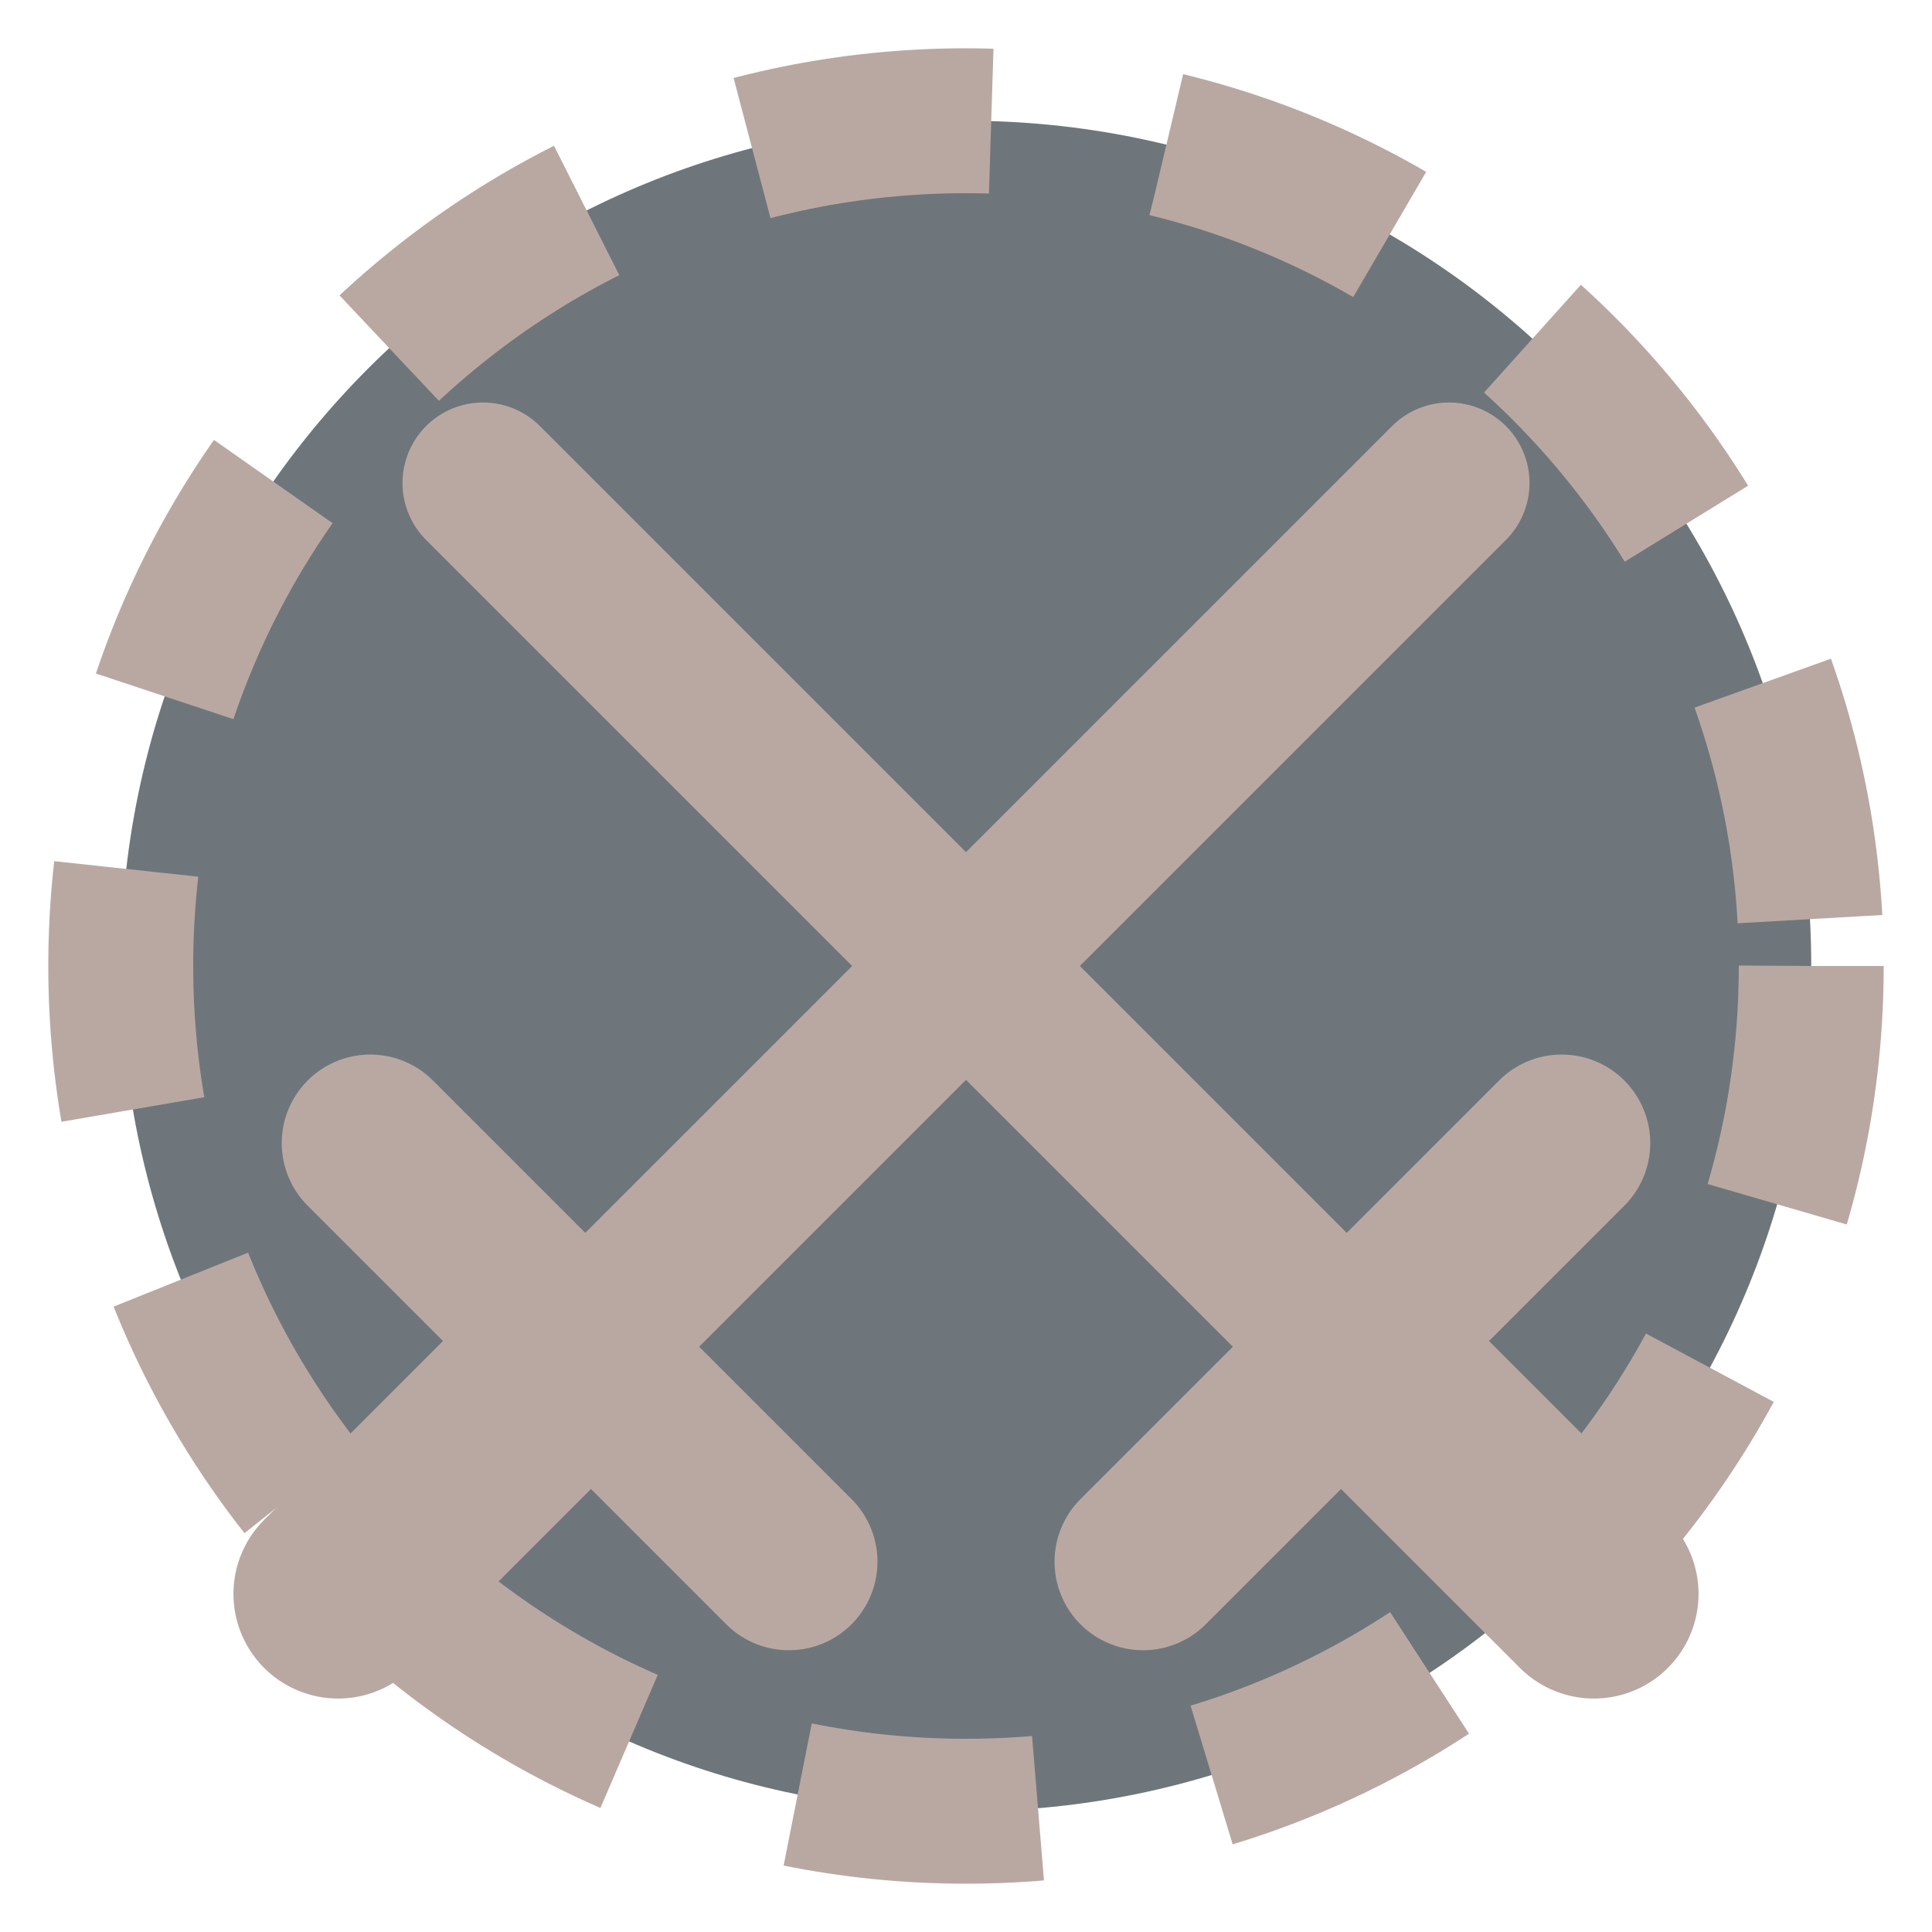
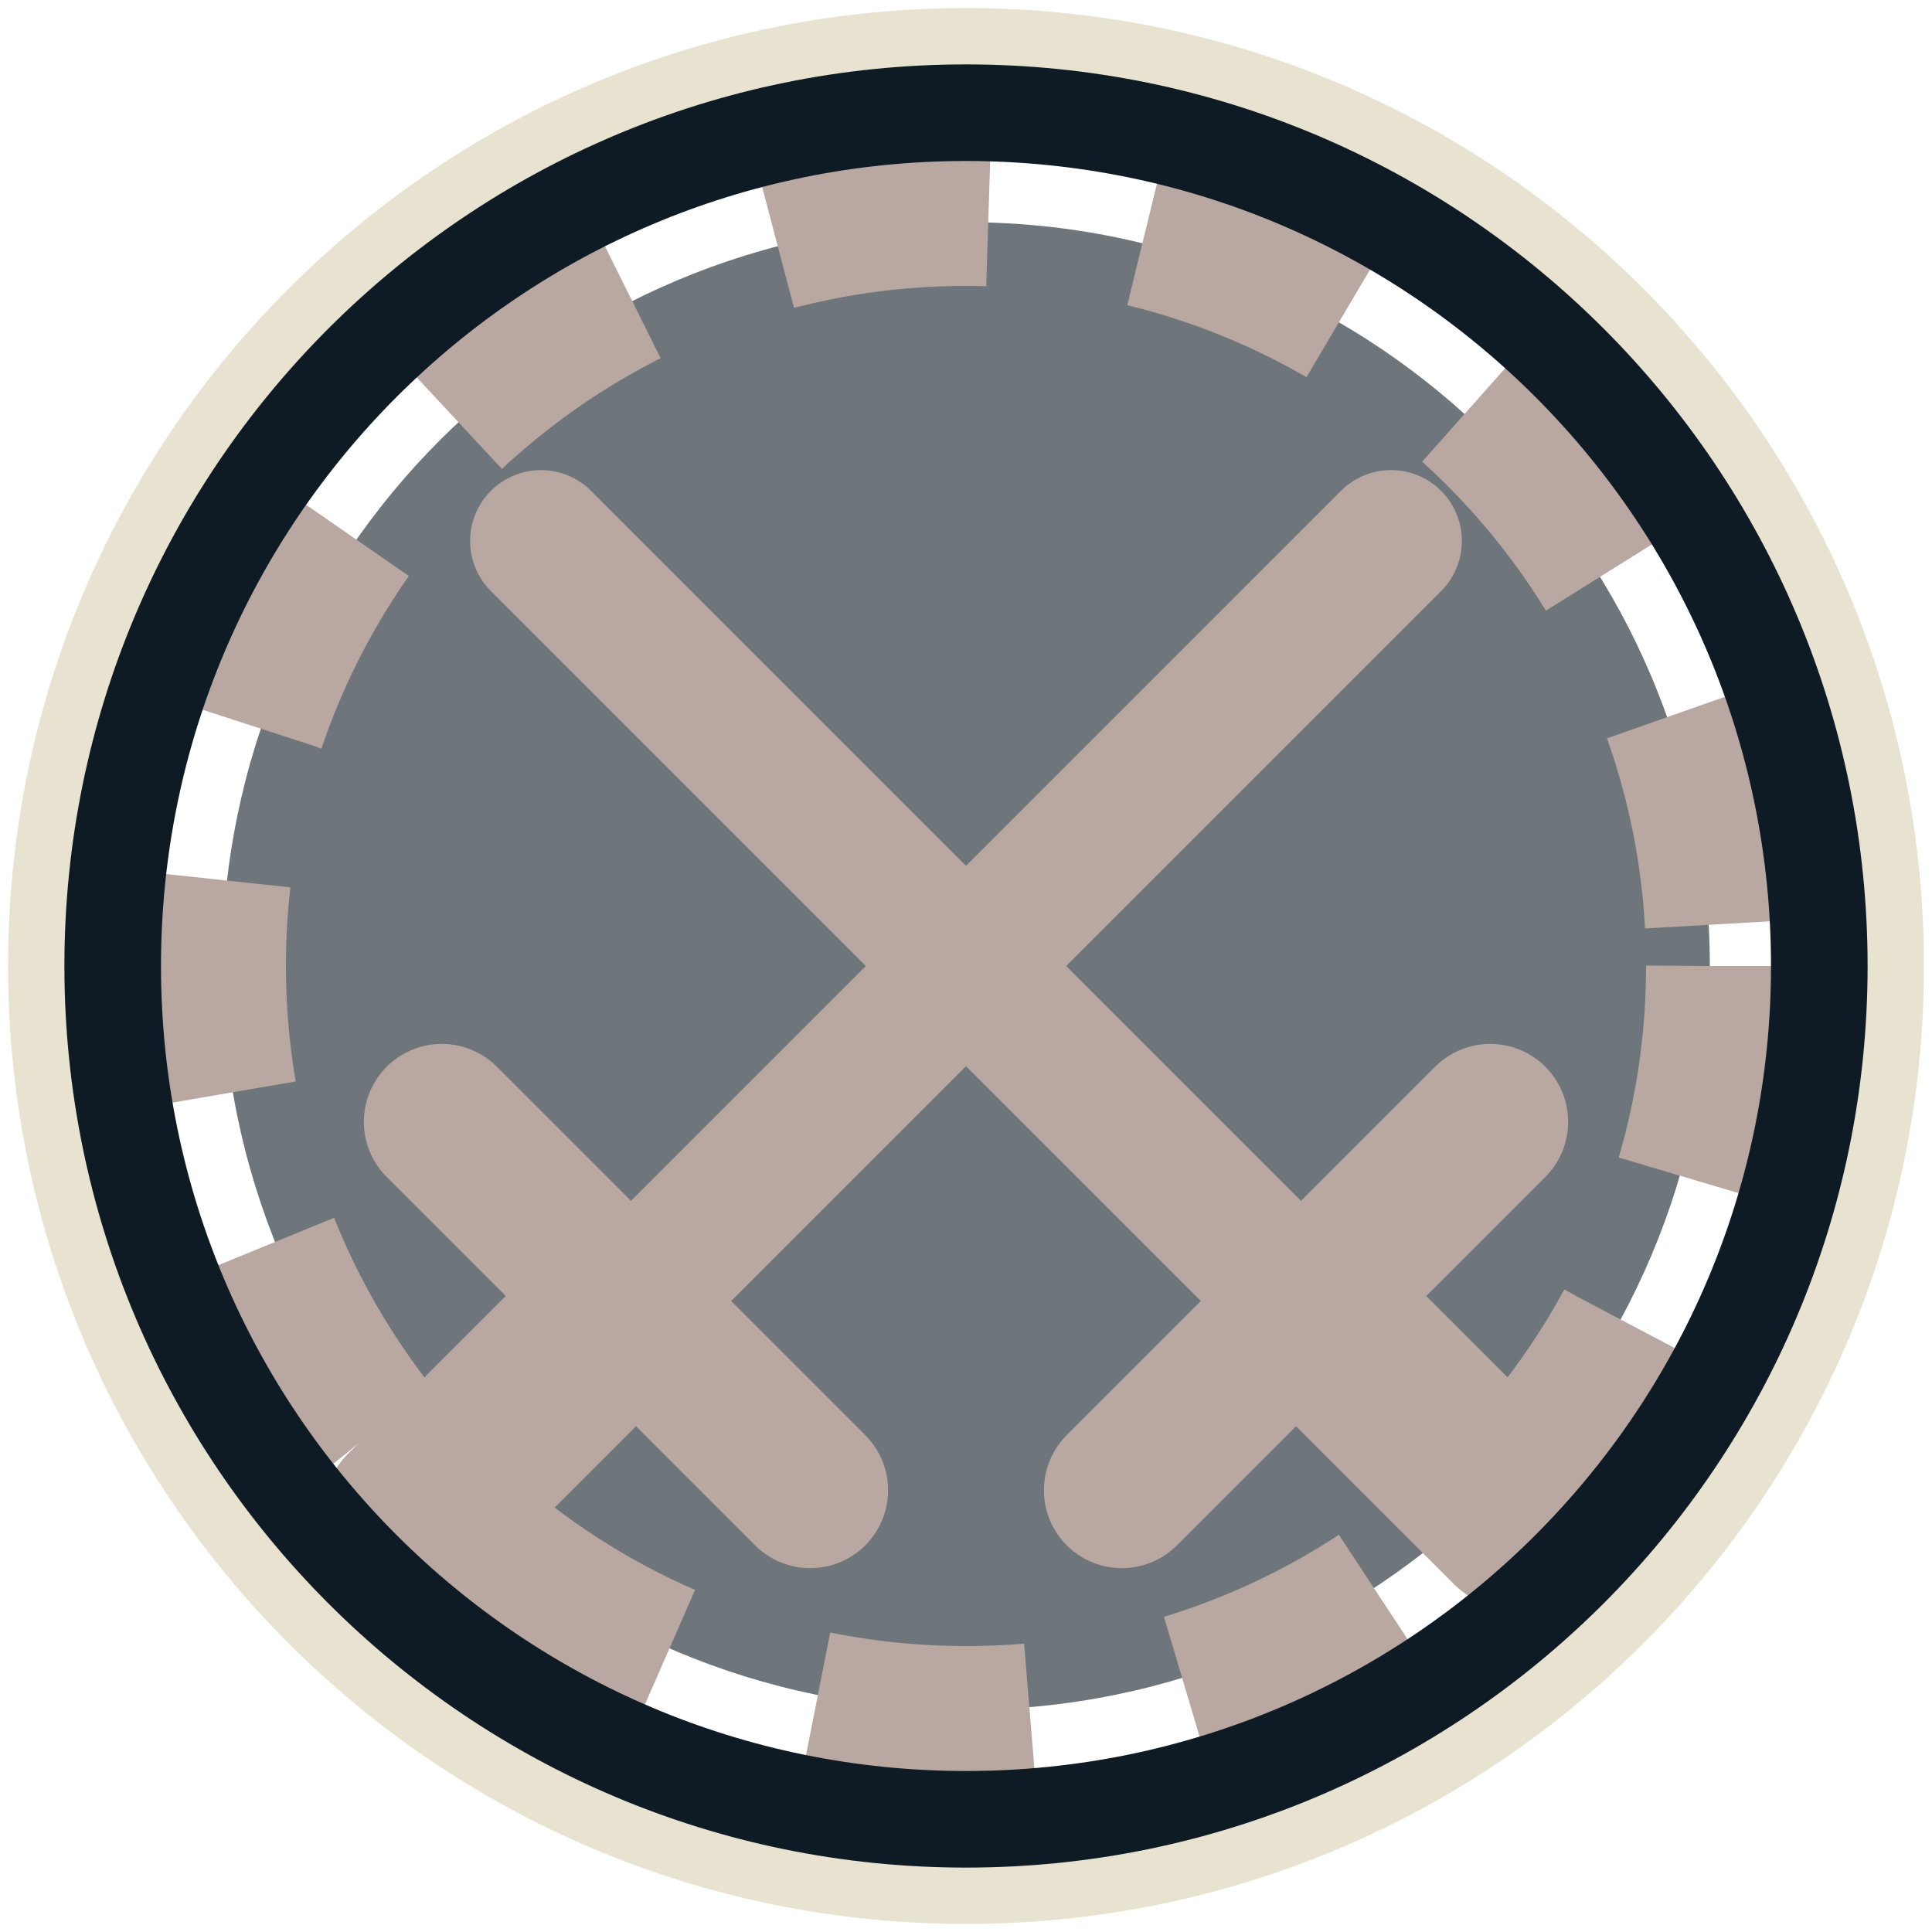
<svg xmlns="http://www.w3.org/2000/svg" viewBox="0 0 24 24" width="24" height="24" role="img">
-   <circle cx="12" cy="12" r="10.5" fill="#0f1b24" fill-opacity=".6" stroke="#b9a8a2" stroke-width="1.8" stroke-dasharray="3 2.2" />
-   <g stroke-linecap="round" stroke-linejoin="round" fill="none">
-     <path d="M6 6 L17 17 M18 6 L7 17" stroke="#b9a8a2" stroke-width="2" />
-     <path d="M14.2 19.4 L19.4 14.2 M9.8 19.4 L4.6 14.2" stroke="#b9a8a2" stroke-width="2.2" />
-     <path d="M17.6 17.6 L19.8 19.8 M6.4 17.6 L4.2 19.8" stroke="#b9a8a2" stroke-width="2.6" />
+   <g transform="translate(12 12) scale(.88) translate(-12 -12)">
+     <circle cx="12" cy="12" r="10.5" fill="#0f1b24" fill-opacity=".6" stroke="#b9a8a2" stroke-width="1.8" stroke-dasharray="3 2.2" />
+     <g stroke-linecap="round" stroke-linejoin="round" fill="none">
+       <path d="M6 6 L17 17 M18 6 L7 17" stroke="#b9a8a2" stroke-width="2" />
+       <path d="M14.2 19.4 L19.4 14.2 M9.8 19.4 L4.6 14.2" stroke="#b9a8a2" stroke-width="2.2" />
+       <path d="M17.6 17.6 L19.8 19.8 M6.4 17.6 L4.2 19.8" stroke="#b9a8a2" stroke-width="2.6" />
+     </g>
  </g>
+   <circle cx="12" cy="12" r="11.45" fill="none" stroke="#e8e2d0" stroke-width=".9" />
+   <circle cx="12" cy="12" r="10.6" fill="none" stroke="#0f1b24" stroke-width="1.2" />
</svg>
